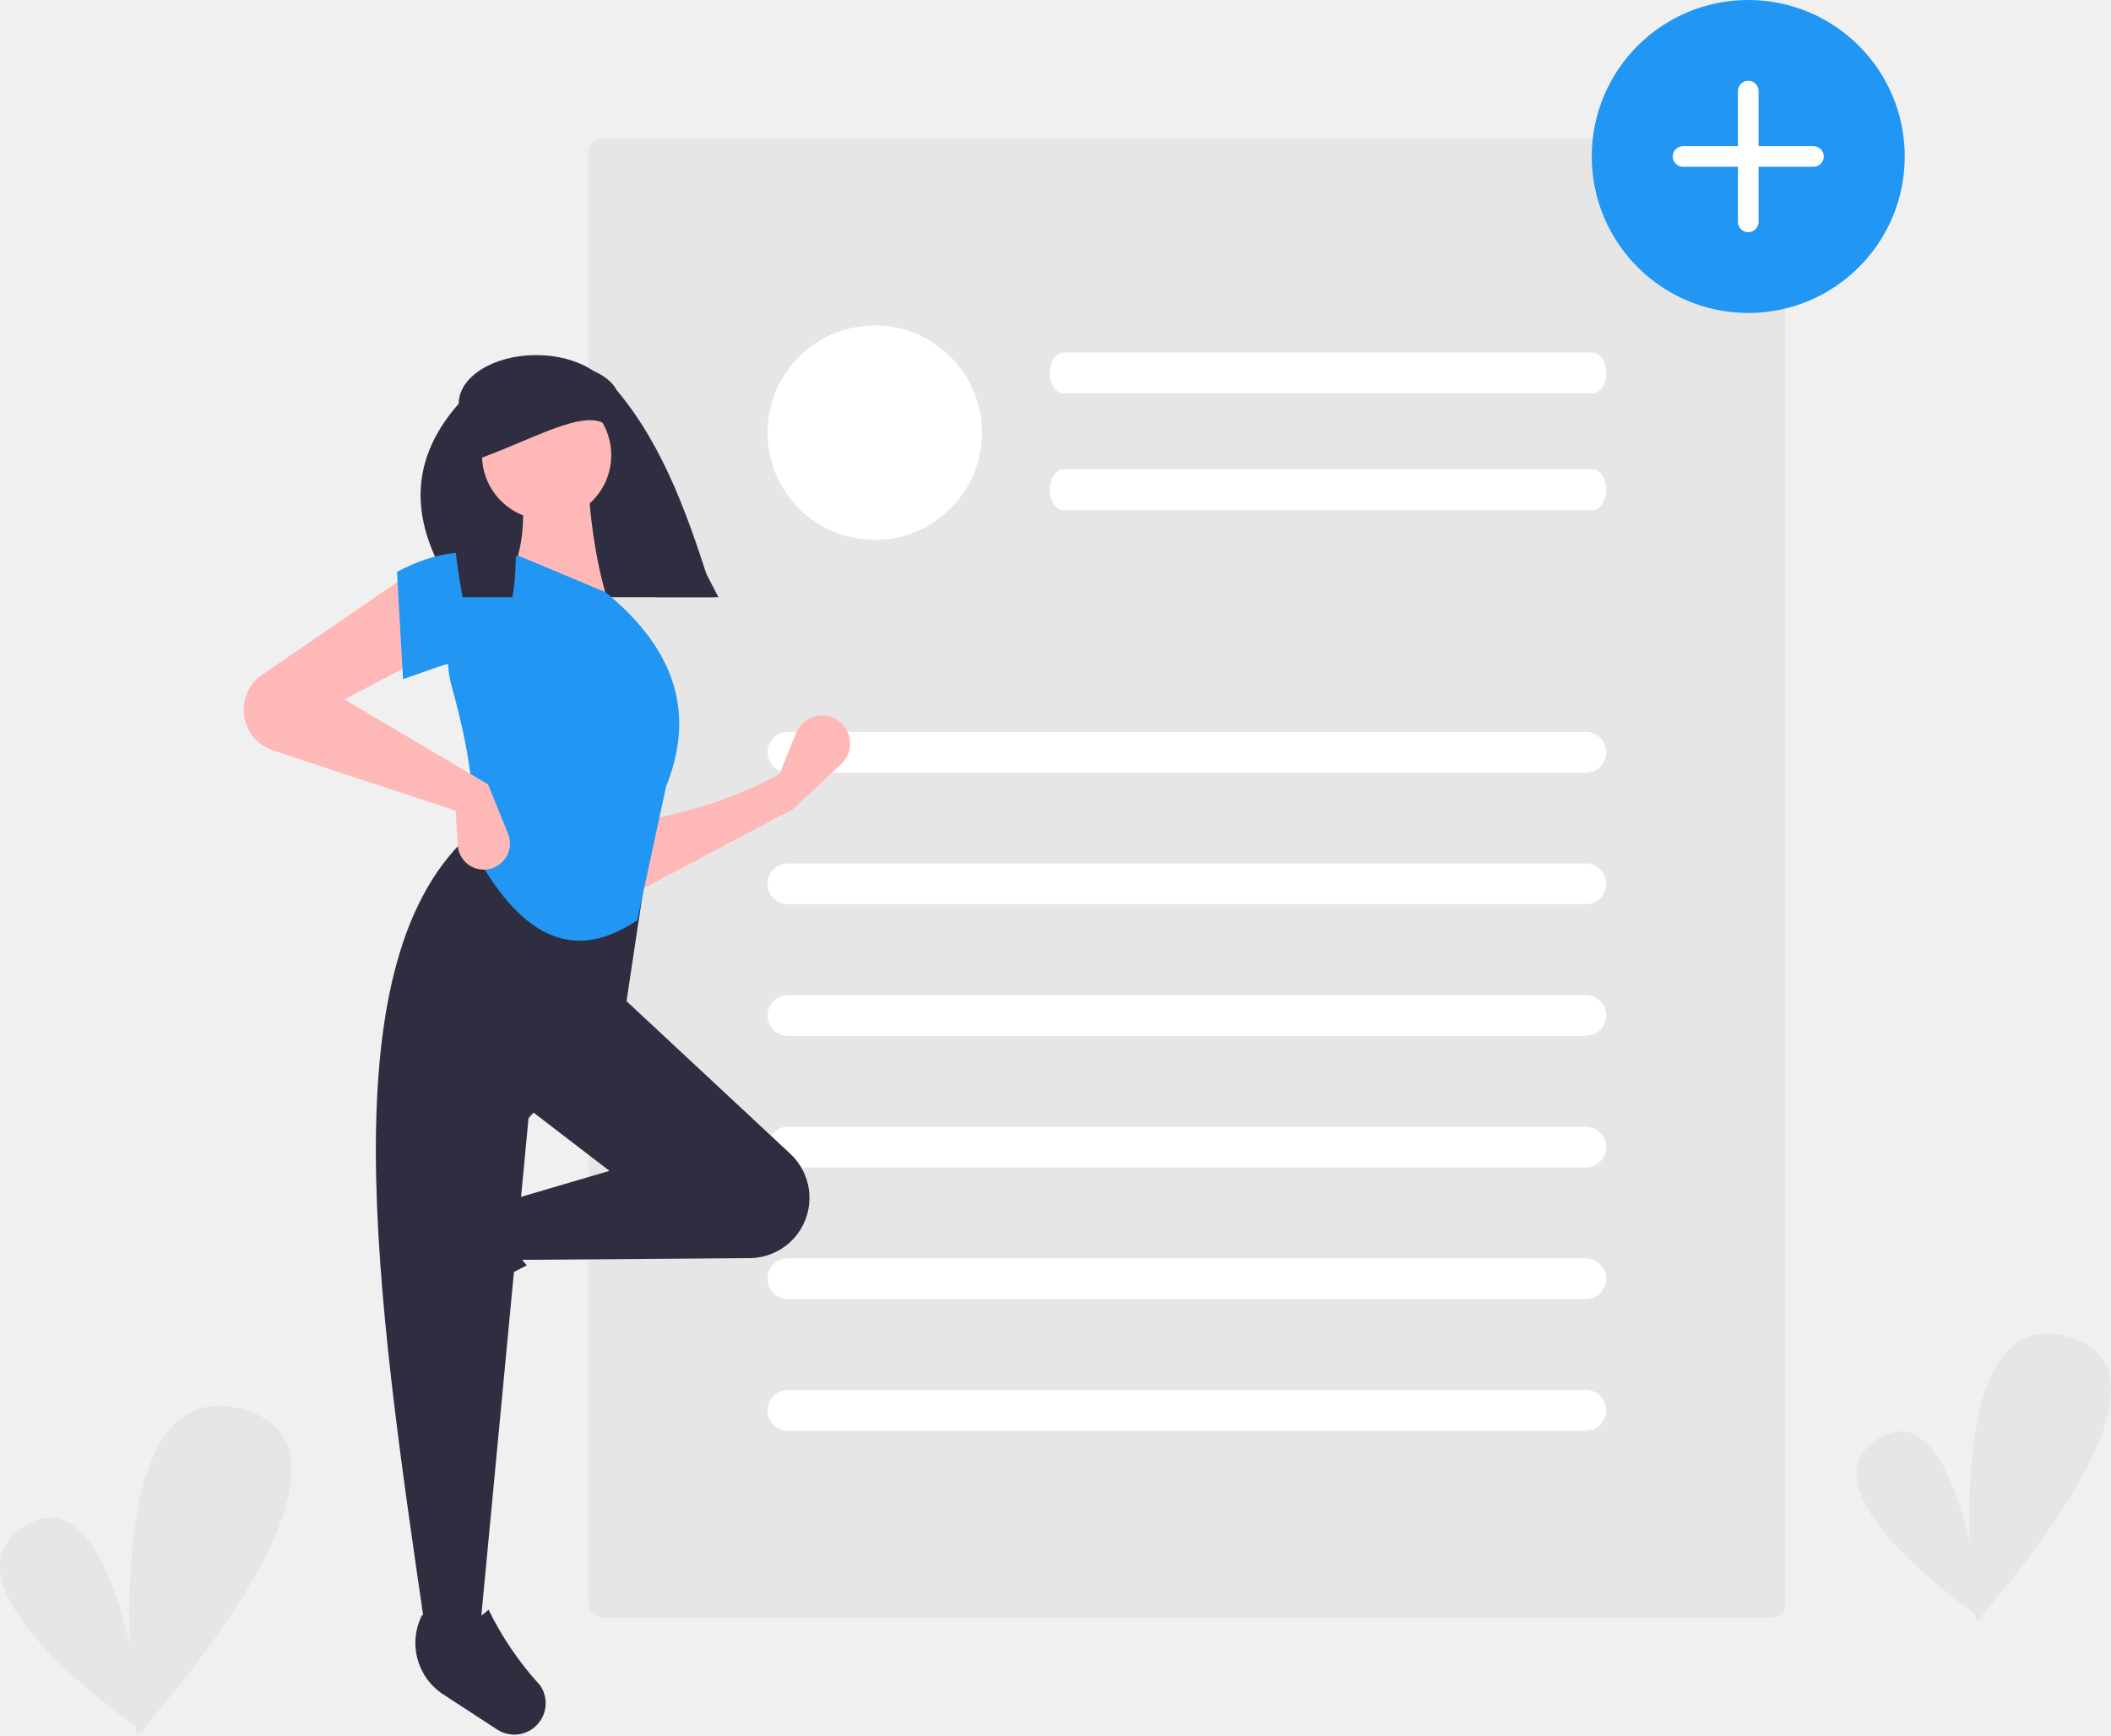
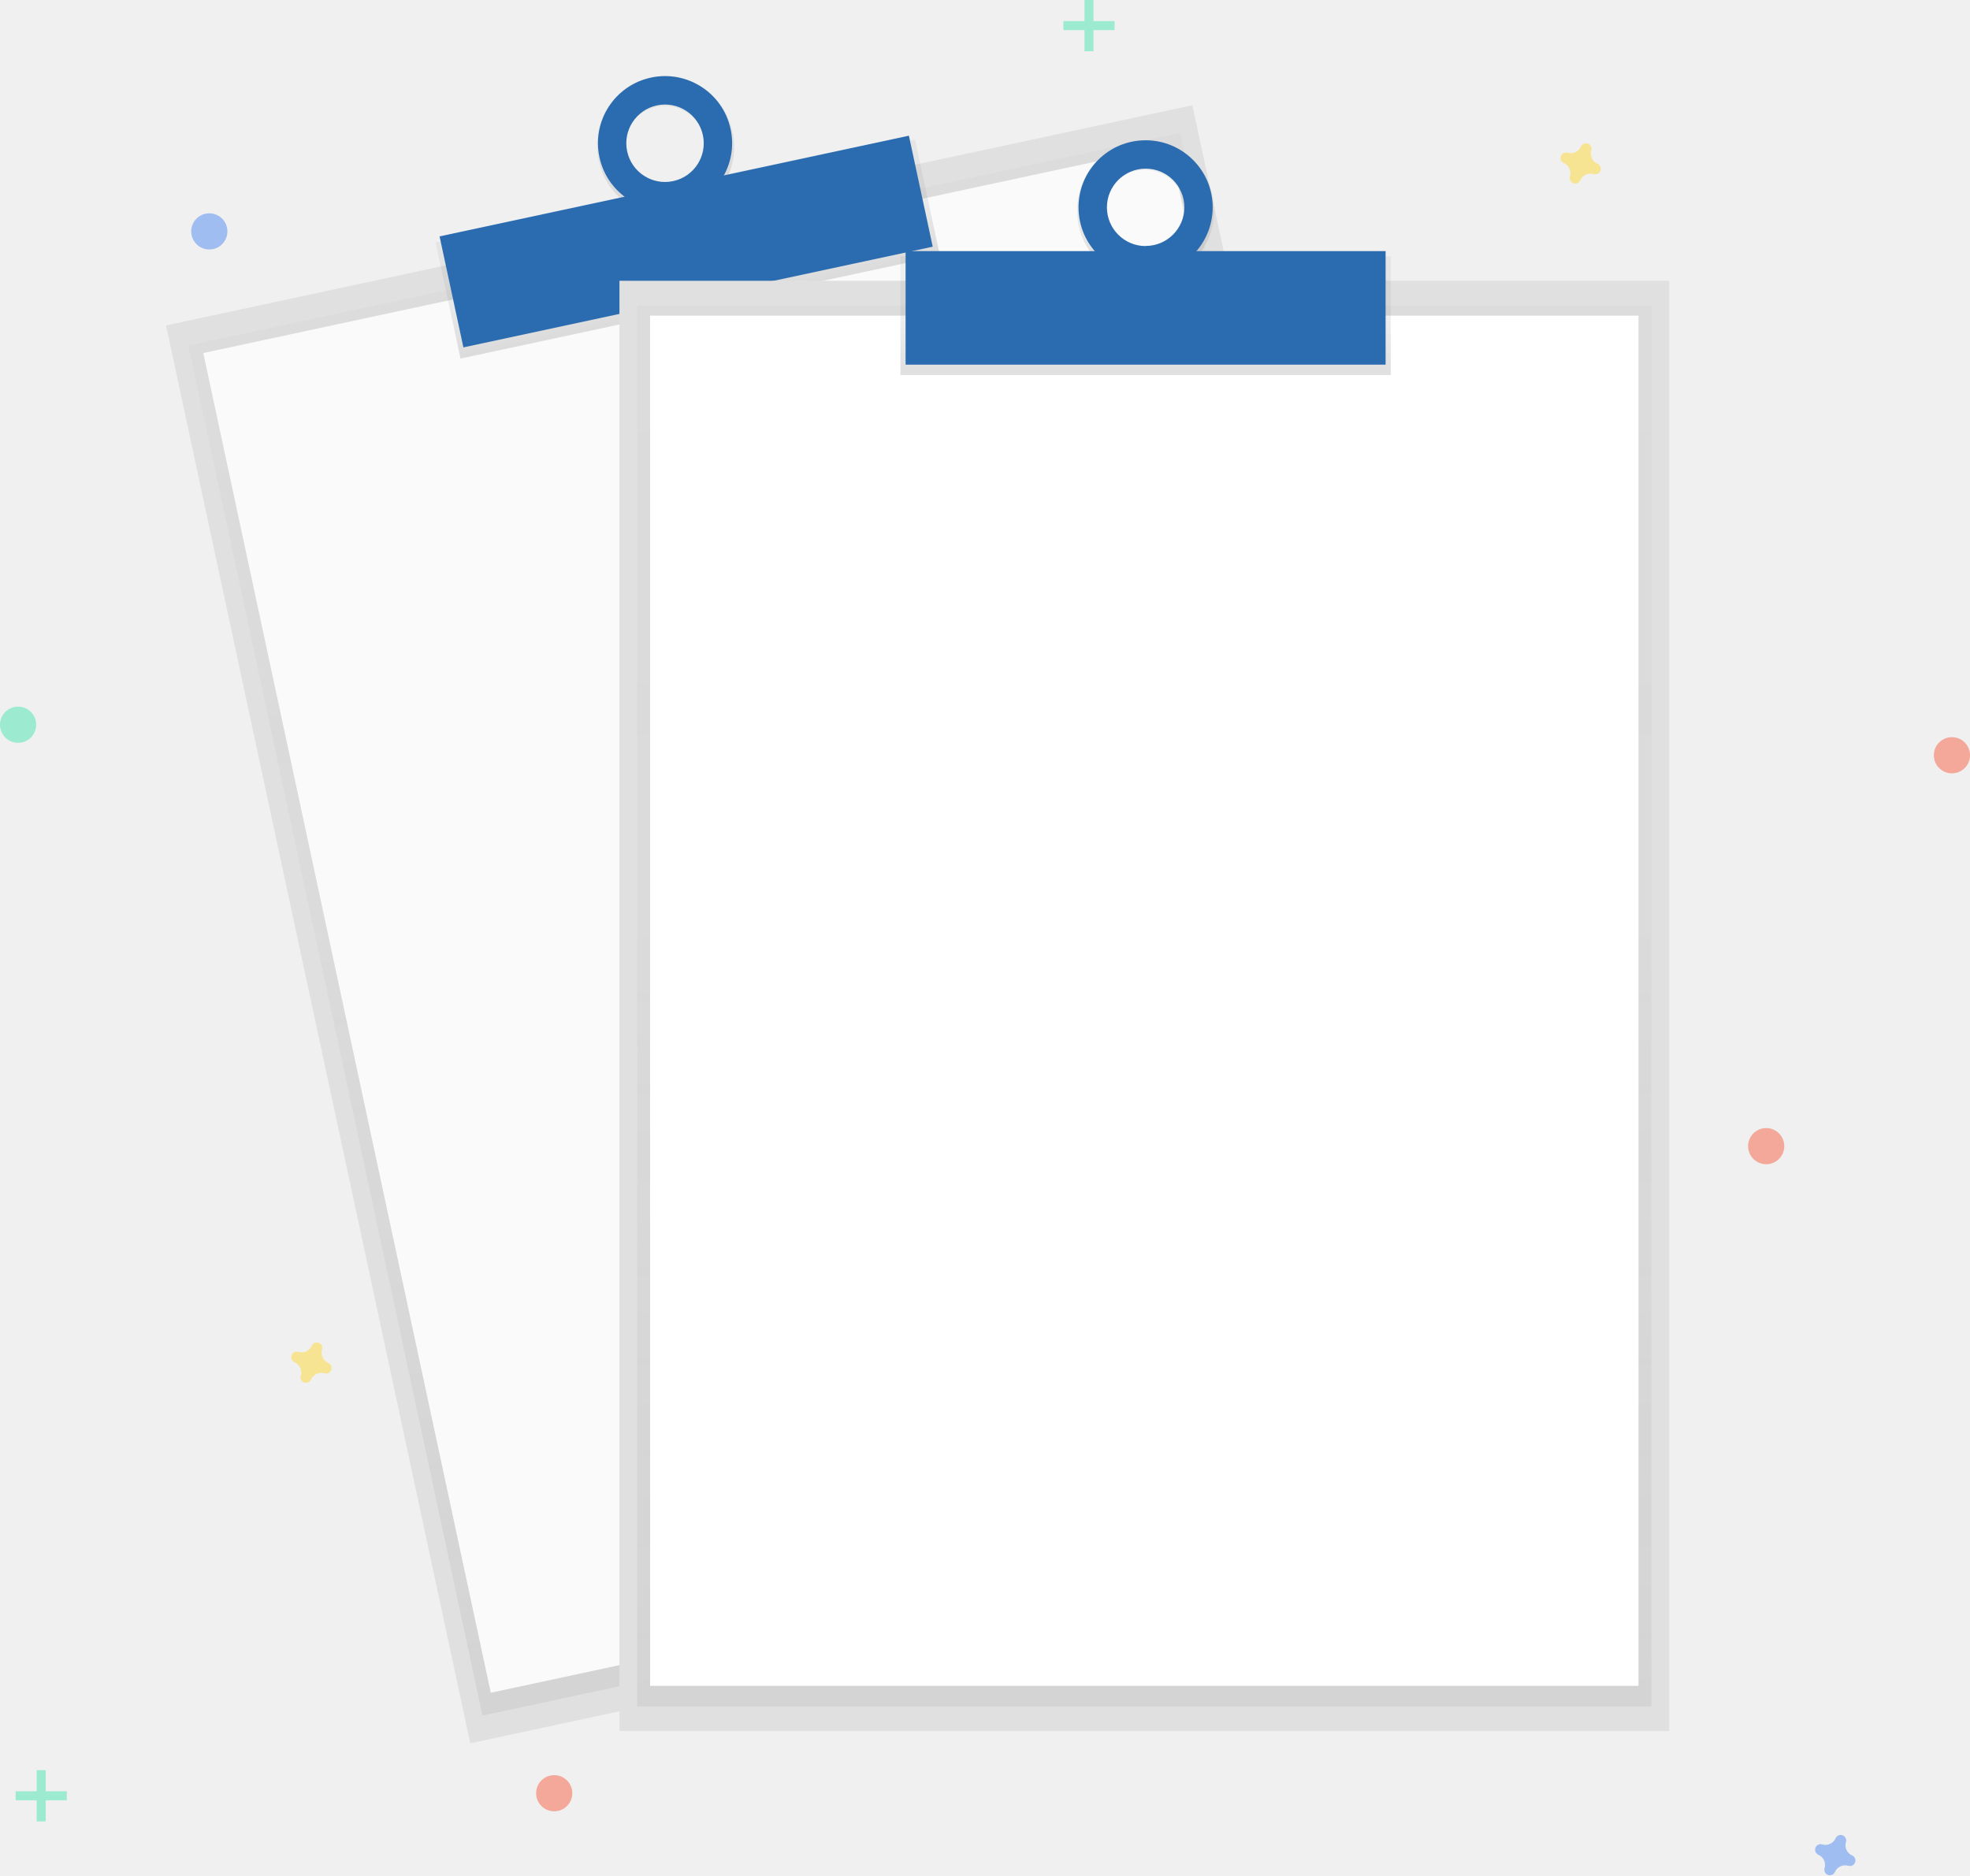
- <svg xmlns="http://www.w3.org/2000/svg" id="a6165653-2719-4fed-8ed9-8fe7d02b0919" data-name="Layer 1" width="777.805" height="639.552" viewBox="0 0 777.805 639.552">
-   <path d="M941.532,725.07c13.358-15.199,76.265-90.009,31.554-102.342-33.581-9.263-37.322,41.699-36.195,75.899-5.377-23.042-15.813-49.958-34.148-38.082-26.424,17.115,23.088,54.992,36.022,64.29.212,1.891.352,2.942.352,2.942s.53-.578,1.476-1.643c.739.517,1.15.795,1.15.795S941.675,726.258,941.532,725.07Z" transform="translate(-211.0973 -130.224)" fill="#e6e6e6" />
-   <path d="M264.281,766.677c15.3-17.408,87.349-103.092,36.14-117.217-38.461-10.609-42.746,47.76-41.456,86.93-6.159-26.39-18.111-57.219-39.111-43.617-30.264,19.603,26.444,62.984,41.257,73.634.243,2.166.404,3.369.404,3.369s.608-.663,1.691-1.882c.846.593,1.317.911,1.317.911S264.445,768.037,264.281,766.677Z" transform="translate(-211.0973 -130.224)" fill="#e6e6e6" />
-   <path d="M432.903,181.278a5.006,5.006,0,0,0-5,5v535a5.006,5.006,0,0,0,5,5H863.902a5.006,5.006,0,0,0,5-5v-535a5.006,5.006,0,0,0-5-5Z" transform="translate(-211.0973 -130.224)" fill="#e6e6e6" />
-   <path d="M795.403,414.903h-294a7.5,7.5,0,0,1,0-15h294a7.5,7.5,0,0,1,0,15Z" transform="translate(-211.0973 -130.224)" fill="#fff" />
-   <path d="M797.927,275.153H602.878c-2.748,0-4.976-3.358-4.976-7.5s2.228-7.5,4.976-7.5H797.927c2.748,0,4.976,3.358,4.976,7.5S800.675,275.153,797.927,275.153Z" transform="translate(-211.0973 -130.224)" fill="#fff" />
-   <path d="M797.927,318.153H602.878c-2.748,0-4.976-3.358-4.976-7.5s2.228-7.5,4.976-7.5H797.927c2.748,0,4.976,3.358,4.976,7.5S800.675,318.153,797.927,318.153Z" transform="translate(-211.0973 -130.224)" fill="#fff" />
-   <path d="M795.403,463.403h-294a7.5,7.5,0,0,1,0-15h294a7.5,7.5,0,0,1,0,15Z" transform="translate(-211.0973 -130.224)" fill="#fff" />
-   <path d="M795.403,511.903h-294a7.5,7.5,0,0,1,0-15h294a7.5,7.5,0,0,1,0,15Z" transform="translate(-211.0973 -130.224)" fill="#fff" />
-   <path d="M795.403,560.403h-294a7.5,7.5,0,0,1,0-15h294a7.5,7.5,0,0,1,0,15Z" transform="translate(-211.0973 -130.224)" fill="#fff" />
-   <path d="M795.403,608.903h-294a7.5,7.5,0,0,1,0-15h294a7.5,7.5,0,0,1,0,15Z" transform="translate(-211.0973 -130.224)" fill="#fff" />
-   <path d="M795.403,657.403h-294a7.5,7.5,0,0,1,0-15h294a7.5,7.5,0,0,1,0,15Z" transform="translate(-211.0973 -130.224)" fill="#fff" />
-   <circle cx="322.305" cy="159.429" r="39.5" fill="#fff" />
-   <path d="M594.265,414.903" transform="translate(-211.0973 -130.224)" fill="#fff" />
-   <path d="M503.507,428.188l-58.903,31.316-.746-26.096c19.226-3.209,37.517-8.797,54.429-17.895l6.16-15.22a10.318,10.318,0,0,1,17.536-2.678l0,0a10.318,10.318,0,0,1-.908,14.069Z" transform="translate(-211.0973 -130.224)" fill="#ffb8b8" />
-   <path d="M359.583,608.993v0a11.574,11.574,0,0,1,1.469-9.363L373.992,579.772a22.612,22.612,0,0,1,29.335-7.739h0c-5.438,9.256-4.68,17.377,1.878,24.434A117.631,117.631,0,0,0,377.269,615.511,11.574,11.574,0,0,1,359.583,608.993Z" transform="translate(-211.0973 -130.224)" fill="#2f2e41" />
-   <path d="M506.19,583.029l0,0a22.203,22.203,0,0,1-18.871,10.779l-85.96.651-3.728-21.623,38.026-11.184-32.061-24.605,35.044-41.008L502.289,555.363A22.203,22.203,0,0,1,506.19,583.029Z" transform="translate(-211.0973 -130.224)" fill="#2f2e41" />
-   <path d="M387.938,730.905H367.806C349.731,607.008,331.333,482.763,385.701,436.39l64.122,10.439-8.202,54.429-35.789,41.008Z" transform="translate(-211.0973 -130.224)" fill="#2f2e41" />
-   <path d="M403.634,768.972h0a11.574,11.574,0,0,1-9.363-1.469L374.413,754.565a22.612,22.612,0,0,1-7.741-29.335v0c9.257,5.437,17.377,4.679,24.434-1.88a117.63,117.63,0,0,0,19.047,27.935A11.574,11.574,0,0,1,403.634,768.972Z" transform="translate(-211.0973 -130.224)" fill="#2f2e41" />
-   <path d="M475.811,350.278H380.109c-17.674-25.003-19.748-48.913,0-71.294,0-9.896,12.783-17.919,28.551-17.919h0c12.352,0,23.303,4.985,27.139,12.354Z" transform="translate(-211.0973 -130.224)" fill="#2f2e41" />
-   <path d="M435.657,353.627l-37.28-8.947c6.192-12.674,6.702-26.776,3.728-41.754l25.351-.746C428.249,320.806,430.653,338.207,435.657,353.627Z" transform="translate(-211.0973 -130.224)" fill="#ffb8b8" />
-   <path d="M445.903,469.278c-27.139,18.493-46.314.633-60.947-26.923,2.033-16.862-1.259-37.041-7.357-58.966a40.138,40.138,0,0,1,24.506-48.401l0,0,32.061,13.421c27.224,22.19,32.582,46.227,22.368,71.578Z" transform="translate(-211.0973 -130.224)" fill="#2196f3" />
-   <path d="M367.806,372.268l-29.824,15.658,52.938,31.316,7.366,18.17a9.637,9.637,0,0,1-5.789,12.731h0a9.637,9.637,0,0,1-12.762-8.544l-.745-12.663-67.284-22.204a15.733,15.733,0,0,1-9.873-9.611v0a15.733,15.733,0,0,1,5.903-18.303l54.105-37.118Z" transform="translate(-211.0973 -130.224)" fill="#ffb8b8" />
-   <path d="M397.631,375.25c-12.439-5.451-23.749.47-38.026,5.219l-2.237-39.517c14.176-7.556,27.692-9.593,40.263-3.728Z" transform="translate(-211.0973 -130.224)" fill="#2196f3" />
-   <path d="M474.056,350.278H452.947c-13.138-24.236-12.541-67.056-40.777-57.512-18.141-10.767-7.732,31.484-12.243,57.512h-18.357c-4.988-25.43-5.057-50.913.811-71.635a9.655,9.655,0,0,1,3.512-7.059,19.952,19.952,0,0,1,2.945-2.238c6.487-4.087,10.843-6.414,20.32-6.414a57.204,57.204,0,0,1,15.688,2.157c.664.194,1.32.403,1.953.621.872.299,1.715.626,2.52.977,4.146,1.783,7.404,4.196,8.947,7.216C456.131,295.208,465.25,322.089,474.056,350.278Z" transform="translate(-211.0973 -130.224)" fill="#2f2e41" />
-   <circle cx="201.413" cy="167.729" r="23.802" fill="#ffb8b8" />
-   <path d="M436.652,288.772c-7.161-9.76-25.835,1.883-48.284,10.201V275.851c18.467-8.13,29.236-10.475,41.484-2.04Z" transform="translate(-211.0973 -130.224)" fill="#2f2e41" />
-   <circle cx="644.147" cy="57.659" r="57.659" fill="#2196f3" />
-   <path d="M831.22,184.078a3.805,3.805,0,1,0,0,7.61h20.22v20.219a3.805,3.805,0,1,0,7.609,0V191.688h20.22a3.805,3.805,0,0,0,0-7.61H859.049V163.858a3.805,3.805,0,1,0-7.609,0v20.22Z" transform="translate(-211.0973 -130.224)" fill="#fff" />
+ <svg xmlns="http://www.w3.org/2000/svg" xmlns:xlink="http://www.w3.org/1999/xlink" id="f20e0c25-d928-42cc-98d1-13cc230663ea" data-name="Layer 1" width="820.16" height="780.81" viewBox="0 0 820.16 780.81">
+   <defs>
+     <linearGradient id="07332201-7176-49c2-9908-6dc4a39c4716" x1="539.63" y1="734.6" x2="539.63" y2="151.19" gradientTransform="translate(-3.62 1.57)" gradientUnits="userSpaceOnUse">
+       <stop offset="0" stop-color="gray" stop-opacity="0.25" />
+       <stop offset="0.54" stop-color="gray" stop-opacity="0.12" />
+       <stop offset="1" stop-color="gray" stop-opacity="0.1" />
+     </linearGradient>
+     <linearGradient id="0ee1ab3f-7ba2-4205-9d4a-9606ad702253" x1="540.17" y1="180.2" x2="540.17" y2="130.75" gradientTransform="translate(-63.92 7.85)" xlink:href="#07332201-7176-49c2-9908-6dc4a39c4716" />
+     <linearGradient id="abca9755-bed1-4a97-b027-7f02ee3ffa09" x1="540.17" y1="140.86" x2="540.17" y2="82.43" gradientTransform="translate(-84.51 124.6) rotate(-12.11)" xlink:href="#07332201-7176-49c2-9908-6dc4a39c4716" />
+     <linearGradient id="2632d424-e666-4ee4-9508-a494957e14ab" x1="476.4" y1="710.53" x2="476.4" y2="127.12" gradientTransform="matrix(1, 0, 0, 1, 0, 0)" xlink:href="#07332201-7176-49c2-9908-6dc4a39c4716" />
+     <linearGradient id="97571ef7-1c83-4e06-b701-c2e47e77dca3" x1="476.94" y1="156.13" x2="476.94" y2="106.68" gradientTransform="matrix(1, 0, 0, 1, 0, 0)" xlink:href="#07332201-7176-49c2-9908-6dc4a39c4716" />
+     <linearGradient id="7d32e13e-a0c7-49c4-af0e-066a2f8cb76e" x1="666.86" y1="176.39" x2="666.86" y2="117.95" gradientTransform="matrix(1, 0, 0, 1, 0, 0)" xlink:href="#07332201-7176-49c2-9908-6dc4a39c4716" />
+   </defs>
+   <rect x="317.5" y="142.55" width="437.02" height="603.82" transform="translate(-271.22 62.72) rotate(-12.11)" fill="#e0e0e0" />
+   <g opacity="0.5">
+     <rect x="324.89" y="152.76" width="422.25" height="583.41" transform="translate(-271.22 62.72) rotate(-12.11)" fill="url(#07332201-7176-49c2-9908-6dc4a39c4716)" />
+   </g>
+   <rect x="329.81" y="157.1" width="411.5" height="570.52" transform="translate(-270.79 62.58) rotate(-12.11)" fill="#fafafa" />
+   <rect x="374.18" y="138.6" width="204.14" height="49.45" transform="translate(-213.58 43.93) rotate(-12.11)" fill="url(#0ee1ab3f-7ba2-4205-9d4a-9606ad702253)" />
+   <path d="M460.93,91.9c-15.41,3.31-25.16,18.78-21.77,34.55s18.62,25.89,34,22.58,25.16-18.78,21.77-34.55S476.34,88.59,460.93,91.9ZM470.6,137A16.86,16.86,0,1,1,483.16,117,16.66,16.66,0,0,1,470.6,137Z" transform="translate(-189.92 -59.59)" fill="url(#abca9755-bed1-4a97-b027-7f02ee3ffa09)" />
+   <rect x="375.66" y="136.55" width="199.84" height="47.27" transform="translate(-212.94 43.72) rotate(-12.11)" fill="#2b6cb0" />
+   <path d="M460.93,91.9a27.93,27.93,0,1,0,33.17,21.45A27.93,27.93,0,0,0,460.93,91.9ZM470.17,135a16.12,16.12,0,1,1,12.38-19.14A16.12,16.12,0,0,1,470.17,135Z" transform="translate(-189.92 -59.59)" fill="#2b6cb0" />
+   <rect x="257.89" y="116.91" width="437.02" height="603.82" fill="#e0e0e0" />
+   <g opacity="0.5">
+     <rect x="265.28" y="127.12" width="422.25" height="583.41" fill="url(#2632d424-e666-4ee4-9508-a494957e14ab)" />
+   </g>
+   <rect x="270.65" y="131.42" width="411.5" height="570.52" fill="#fff" />
+   <rect x="374.87" y="106.68" width="204.14" height="49.45" fill="url(#97571ef7-1c83-4e06-b701-c2e47e77dca3)" />
+   <path d="M666.86,118c-15.76,0-28.54,13.08-28.54,29.22s12.78,29.22,28.54,29.22,28.54-13.08,28.54-29.22S682.62,118,666.86,118Zm0,46.08a16.86,16.86,0,1,1,16.46-16.86A16.66,16.66,0,0,1,666.86,164Z" transform="translate(-189.92 -59.59)" fill="url(#7d32e13e-a0c7-49c4-af0e-066a2f8cb76e)" />
+   <rect x="377.02" y="104.56" width="199.84" height="47.27" fill="#2b6cb0" />
+   <path d="M666.86,118a27.93,27.93,0,1,0,27.93,27.93A27.93,27.93,0,0,0,666.86,118Zm0,44.05A16.12,16.12,0,1,1,683,145.89,16.12,16.12,0,0,1,666.86,162Z" transform="translate(-189.92 -59.59)" fill="#2b6cb0" />
+   <g opacity="0.5">
+     <rect x="15.27" y="737.05" width="3.76" height="21.33" fill="#47e6b1" />
+     <rect x="205.19" y="796.65" width="3.76" height="21.33" transform="translate(824.47 540.65) rotate(90)" fill="#47e6b1" />
+   </g>
+   <g opacity="0.5">
+     <rect x="451.49" width="3.76" height="21.33" fill="#47e6b1" />
+     <rect x="641.4" y="59.59" width="3.76" height="21.33" transform="translate(523.63 -632.62) rotate(90)" fill="#47e6b1" />
+   </g>
+   <path d="M961,832.15a4.61,4.61,0,0,1-2.57-5.57,2.22,2.22,0,0,0,.1-.51h0a2.31,2.31,0,0,0-4.15-1.53h0a2.22,2.22,0,0,0-.26.45,4.61,4.61,0,0,1-5.57,2.57,2.22,2.22,0,0,0-.51-.1h0a2.31,2.31,0,0,0-1.53,4.15h0a2.22,2.22,0,0,0,.45.26,4.61,4.61,0,0,1,2.57,5.57,2.22,2.22,0,0,0-.1.51h0a2.31,2.31,0,0,0,4.15,1.53h0a2.22,2.22,0,0,0,.26-.45,4.61,4.61,0,0,1,5.57-2.57,2.22,2.22,0,0,0,.51.1h0a2.31,2.31,0,0,0,1.53-4.15h0A2.22,2.22,0,0,0,961,832.15Z" transform="translate(-189.92 -59.59)" fill="#4d8af0" opacity="0.5" />
+   <path d="M326.59,627.09a4.61,4.61,0,0,1-2.57-5.57,2.22,2.22,0,0,0,.1-.51h0a2.31,2.31,0,0,0-4.15-1.53h0a2.22,2.22,0,0,0-.26.45,4.61,4.61,0,0,1-5.57,2.57,2.22,2.22,0,0,0-.51-.1h0a2.31,2.31,0,0,0-1.53,4.15h0a2.22,2.22,0,0,0,.45.26,4.61,4.61,0,0,1,2.57,5.57,2.22,2.22,0,0,0-.1.51h0a2.31,2.31,0,0,0,4.15,1.53h0a2.22,2.22,0,0,0,.26-.45A4.61,4.61,0,0,1,325,631.4a2.22,2.22,0,0,0,.51.1h0a2.31,2.31,0,0,0,1.53-4.15h0A2.22,2.22,0,0,0,326.59,627.09Z" transform="translate(-189.92 -59.59)" fill="#fdd835" opacity="0.5" />
+   <path d="M855,127.77a4.61,4.61,0,0,1-2.57-5.57,2.22,2.22,0,0,0,.1-.51h0a2.31,2.31,0,0,0-4.15-1.53h0a2.22,2.22,0,0,0-.26.45,4.61,4.61,0,0,1-5.57,2.57,2.22,2.22,0,0,0-.51-.1h0a2.31,2.31,0,0,0-1.53,4.15h0a2.22,2.22,0,0,0,.45.26,4.61,4.61,0,0,1,2.57,5.57,2.22,2.22,0,0,0-.1.51h0a2.31,2.31,0,0,0,4.15,1.53h0a2.22,2.22,0,0,0,.26-.45,4.61,4.61,0,0,1,5.57-2.57,2.22,2.22,0,0,0,.51.1h0a2.31,2.31,0,0,0,1.53-4.15h0A2.22,2.22,0,0,0,855,127.77Z" transform="translate(-189.92 -59.59)" fill="#fdd835" opacity="0.5" />
+   <circle cx="812.64" cy="314.47" r="7.53" fill="#f55f44" opacity="0.5" />
+   <circle cx="230.73" cy="746.65" r="7.53" fill="#f55f44" opacity="0.5" />
+   <circle cx="735.31" cy="477.23" r="7.53" fill="#f55f44" opacity="0.5" />
+   <circle cx="87.14" cy="96.35" r="7.53" fill="#4d8af0" opacity="0.5" />
+   <circle cx="7.53" cy="301.76" r="7.53" fill="#47e6b1" opacity="0.5" />
</svg>
